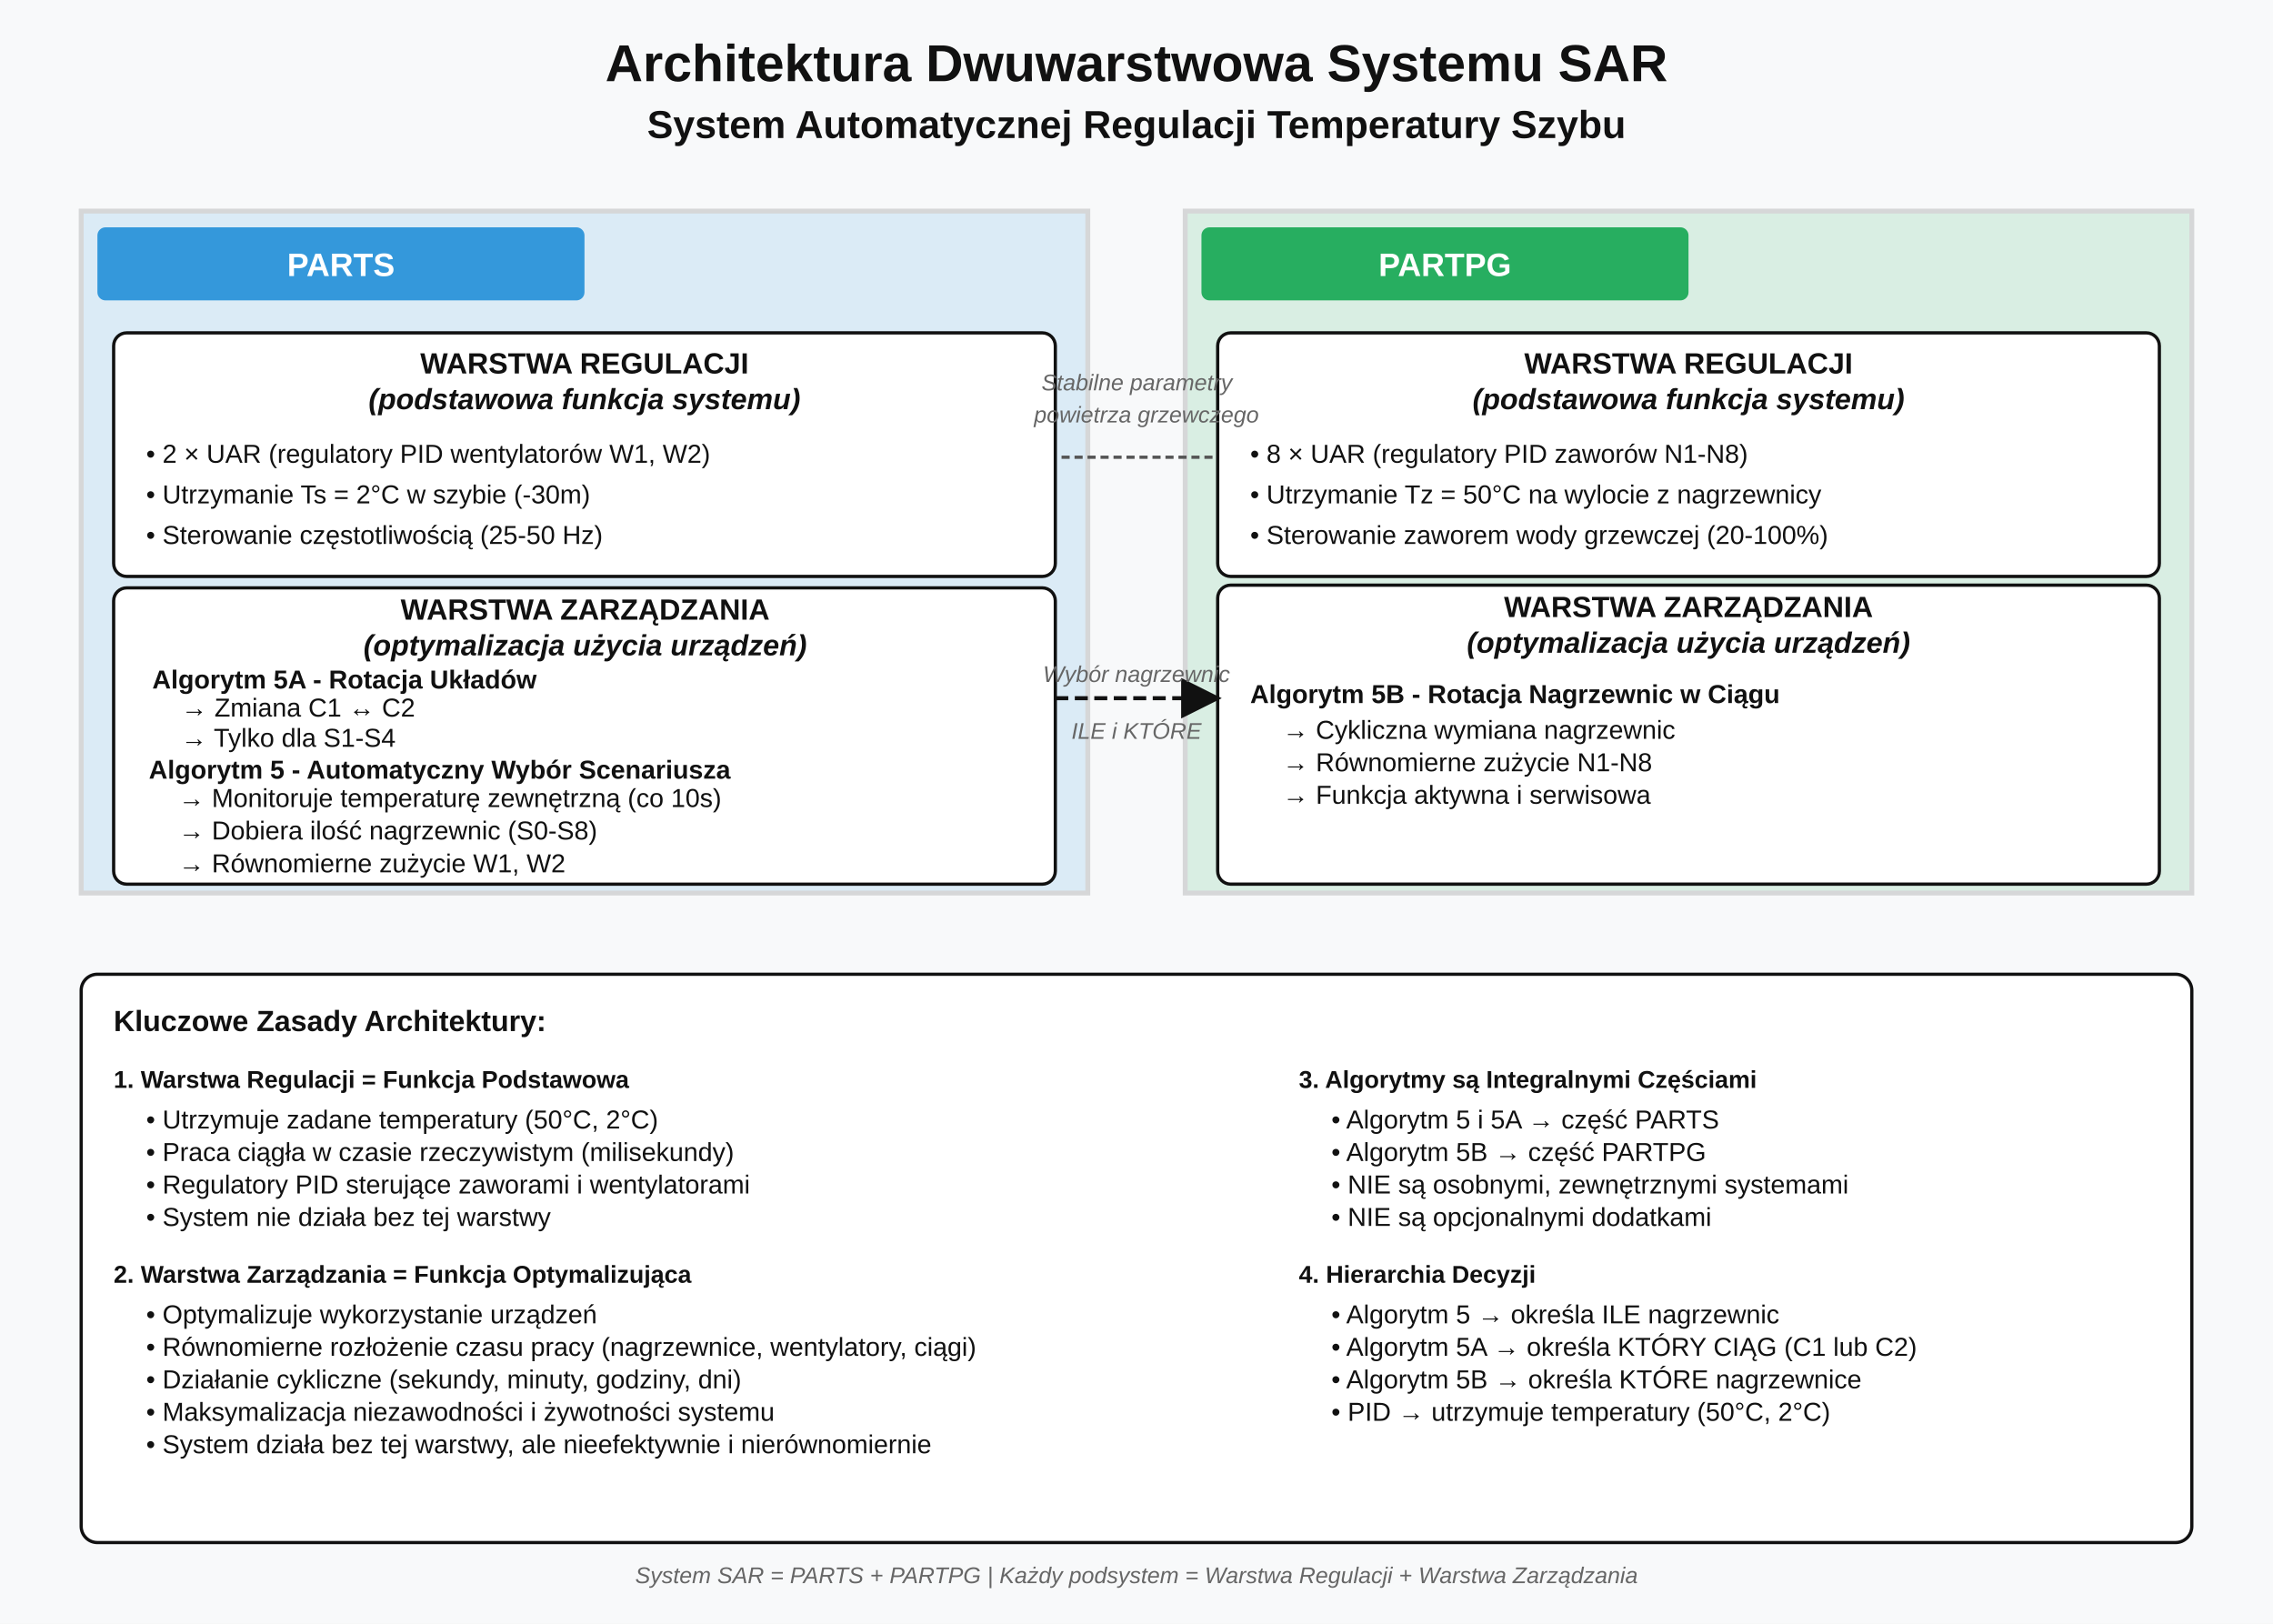
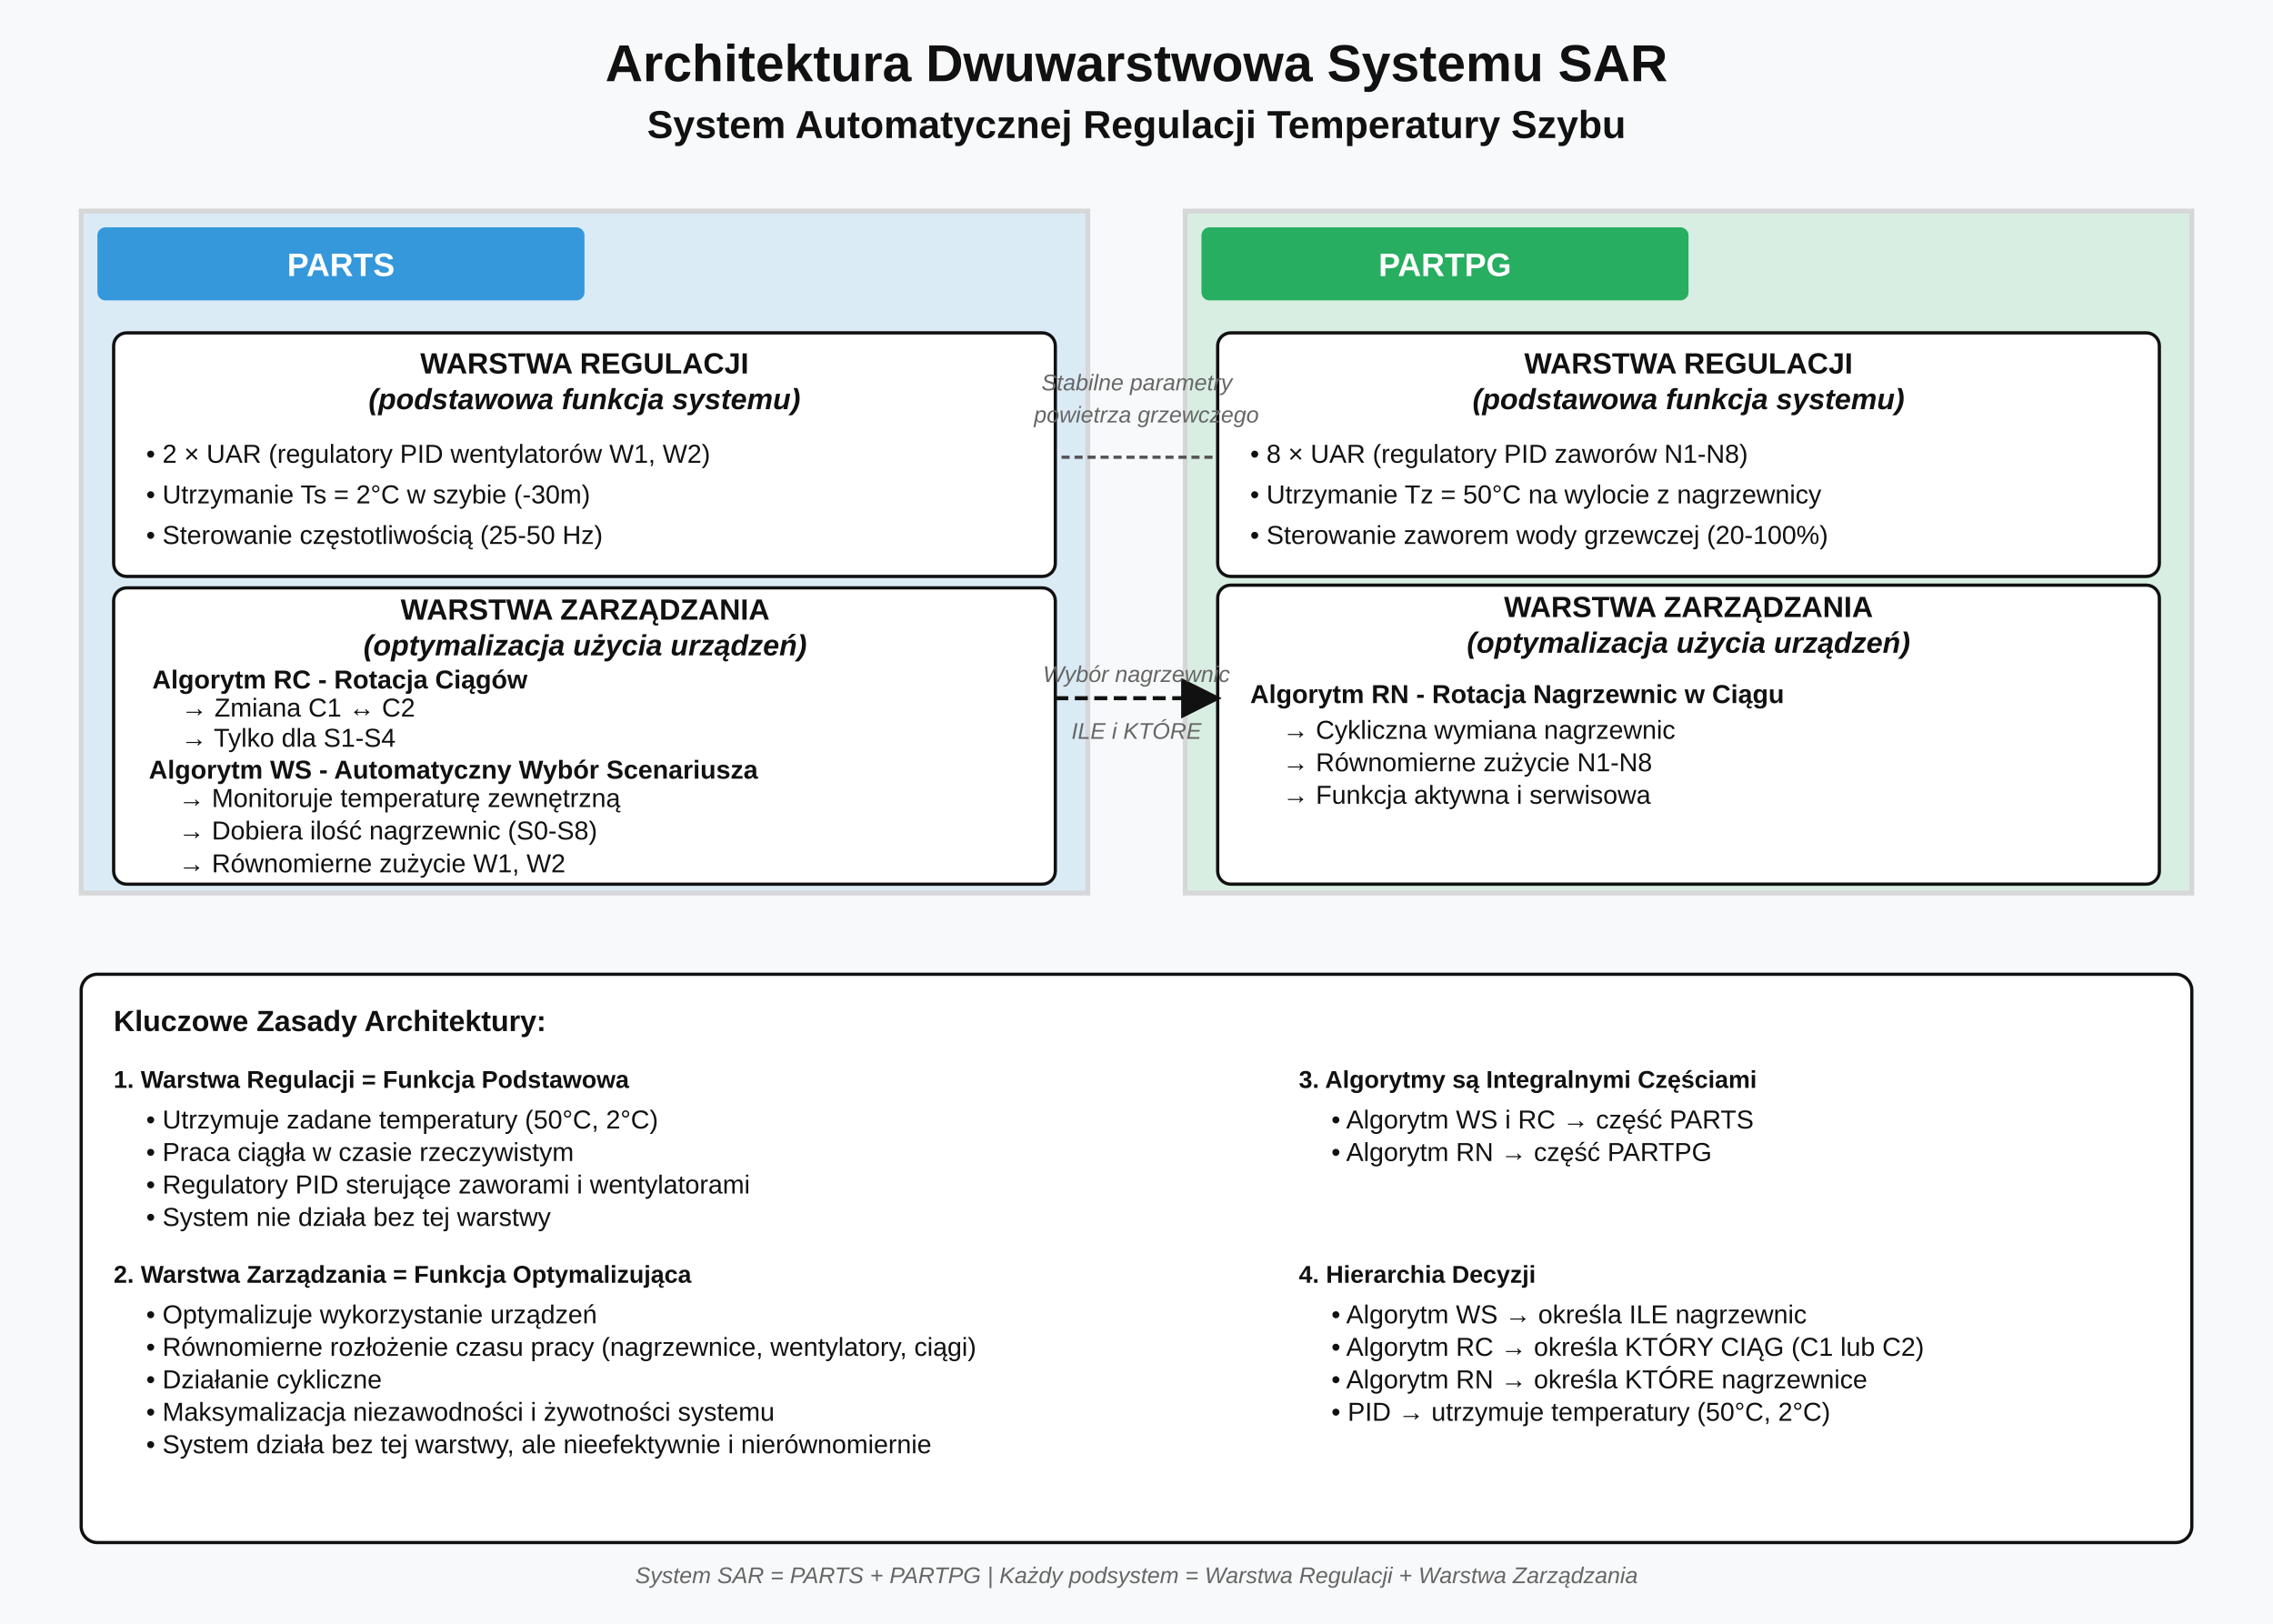
<svg xmlns="http://www.w3.org/2000/svg" viewBox="0 0 1400 1000" width="1400px" height="1000px">
  <defs>
    <marker id="arrowhead" markerWidth="10" markerHeight="10" refX="9" refY="5" orient="auto">
      <path d="M 0 0 L 10 5 L 0 10 z" fill="#111" />
    </marker>
    <style>
    .title { font-family: "Arial", sans-serif; font-weight: 700; font-size: 32px; fill: #111; }
    .subtitle { font-family: "Arial", sans-serif; font-weight: 600; font-size: 24px; fill: #111; }
    .subsystem-title { font-family: "Arial", sans-serif; font-weight: 600; font-size: 20px; fill: #fff; }
    .layer-title { font-family: "Arial", sans-serif; font-weight: 600; font-size: 18px; fill: #111; }
    .component-text { font-family: "Arial", sans-serif; font-size: 16px; fill: #111; }
    .note-text { font-family: "Arial", sans-serif; font-size: 14px; fill: #666; font-style: italic; }
    .legend-text { font-family: "Arial", sans-serif; font-size: 15px; fill: #111; }
    .subsystem-box { stroke: #111; stroke-width: 3px; }
    .layer-box { stroke: #111; stroke-width: 2px; fill: #fff; rx: 8; }
    .arrow { stroke: #111; stroke-width: 2.5px; fill: none; marker-end: url(#arrowhead); }
    .arrow-bi { stroke: #555; stroke-width: 2px; fill: none; stroke-dasharray: 5 3; }
    </style>
  </defs>
  <rect width="1400" height="1000" fill="#f8f9fa" transform="matrix(1, 0, 0, 1, 0, -1.4210854715202004e-14)" />
  <text class="title" x="700" y="50" text-anchor="middle" style="white-space: pre;" transform="matrix(1, 0, 0, 1, 0, -1.4210854715202004e-14)">Architektura Dwuwarstwowa Systemu SAR</text>
  <text class="subtitle" x="700" y="85" text-anchor="middle" style="white-space: pre;" transform="matrix(1, 0, 0, 1, 0, -1.4210854715202004e-14)">System Automatycznej Regulacji Temperatury Szybu</text>
  <rect class="subsystem-box" x="50" y="130" width="620" height="420" fill="#3498db" opacity="0.15" transform="matrix(1, 0, 0, 1, 0, -1.4210854715202004e-14)" />
  <rect x="60" y="140" width="300" height="45" fill="#3498db" rx="5" transform="matrix(1, 0, 0, 1, 0, -1.4210854715202004e-14)" />
  <text class="subsystem-title" x="210" y="170" text-anchor="middle" style="white-space: pre;" transform="matrix(1, 0, 0, 1, 0, -1.4210854715202004e-14)">PARTS</text>
  <rect class="layer-box" x="70" y="205" width="580" height="150" transform="matrix(1, 0, 0, 1, 0, -1.4210854715202004e-14)" />
  <text class="layer-title" x="360" y="230" text-anchor="middle" font-weight="bold" style="white-space: pre;" transform="matrix(1, 0, 0, 1, 0, -1.4210854715202004e-14)">WARSTWA REGULACJI</text>
  <text class="layer-title" x="360" y="252" text-anchor="middle" font-style="italic" style="white-space: pre;" transform="matrix(1, 0, 0, 1, 0, -1.4210854715202004e-14)">(podstawowa funkcja systemu)</text>
  <text class="component-text" x="90" y="285" style="white-space: pre;" transform="matrix(1, 0, 0, 1, 0, -1.4210854715202004e-14)">• 2 × UAR (regulatory PID wentylatorów W1, W2)</text>
  <text class="component-text" x="90" y="310" style="white-space: pre;" transform="matrix(1, 0, 0, 1, 0, -1.4210854715202004e-14)">• Utrzymanie Ts = 2°C w szybie (-30m)</text>
  <text class="component-text" x="90" y="335" style="white-space: pre;" transform="matrix(1, 0, 0, 1, 0, -1.4210854715202004e-14)">• Sterowanie częstotliwością (25-50 Hz)</text>
  <rect class="layer-box" x="70" y="362.045" width="580" height="182.476" fill="#e8f4f8" style="" transform="matrix(1, 0, 0, 1, 0, -1.4210854715202004e-14)" />
  <text class="layer-title" x="360.406" y="381.612" text-anchor="middle" font-weight="bold" style="white-space: pre; font-size: 18px;" transform="matrix(1, 0, 0, 1, 0, -1.4210854715202004e-14)">WARSTWA ZARZĄDZANIA</text>
  <text class="layer-title" x="360.406" y="403.612" text-anchor="middle" font-style="italic" style="white-space: pre; font-size: 18px;" transform="matrix(1, 0, 0, 1, 0, -1.4210854715202004e-14)">(optymalizacja użycia urządzeń)</text>
-   <text class="component-text" x="91.652" y="479.553" font-weight="600" style="white-space: pre; font-size: 16px;" transform="matrix(1, 0, 0, 1, 0, -1.4210854715202004e-14)">Algorytm 5 - Automatyczny Wybór Scenariusza</text>
-   <text class="component-text" x="110" y="497" style="white-space: pre; font-size: 16px;" transform="matrix(1, 0, 0, 1, 0, -1.4210854715202004e-14)">→ Monitoruje temperaturę zewnętrzną (co 10s)</text>
+   <text class="component-text" x="91.652" y="479.553" font-weight="600" style="white-space: pre; font-size: 16px;" transform="matrix(1, 0, 0, 1, 0, -1.4210854715202004e-14)">Algorytm WS - Automatyczny Wybór Scenariusza</text>
+   <text class="component-text" x="110" y="497" style="white-space: pre; font-size: 16px;" transform="matrix(1, 0, 0, 1, 0, -1.4210854715202004e-14)">→ Monitoruje temperaturę zewnętrzną</text>
  <text class="component-text" x="110" y="517" style="white-space: pre; font-size: 16px;" transform="matrix(1, 0, 0, 1, 0, -1.4210854715202004e-14)">→ Dobiera ilość nagrzewnic (S0-S8)</text>
-   <text class="component-text" x="93.753" y="424.029" font-weight="600" style="white-space: pre; font-size: 16px;" transform="matrix(1, 0, 0, 1, 0, -1.4210854715202004e-14)">Algorytm 5A - Rotacja Układów</text>
+   <text class="component-text" x="93.753" y="424.029" font-weight="600" style="white-space: pre; font-size: 16px;" transform="matrix(1, 0, 0, 1, 0, -1.4210854715202004e-14)">Algorytm RC - Rotacja Ciągów</text>
  <text class="component-text" x="111.643" y="441.319" style="white-space: pre; font-size: 16px;" transform="matrix(1, 0, 0, 1, 0, -1.4210854715202004e-14)">→ Zmiana C1 ↔ C2</text>
  <text class="component-text" x="110.004" y="537.239" style="white-space: pre; font-size: 16px;" transform="matrix(1, 0, 0, 1, 0, -1.4210854715202004e-14)">→ Równomierne zużycie W1, W2</text>
  <text class="component-text" x="111.479" y="459.914" style="white-space: pre; font-size: 16px;" transform="matrix(1, 0, 0, 1, 0, -1.4210854715202004e-14)">→ Tylko dla S1-S4</text>
  <rect class="subsystem-box" x="730" y="130" width="620" height="420" fill="#27ae60" opacity="0.15" transform="matrix(1, 0, 0, 1, 0, -1.4210854715202004e-14)" />
  <rect x="740" y="140" width="300" height="45" fill="#27ae60" rx="5" transform="matrix(1, 0, 0, 1, 0, -1.4210854715202004e-14)" />
  <text class="subsystem-title" x="890" y="170" text-anchor="middle" style="white-space: pre;" transform="matrix(1, 0, 0, 1, 0, -1.4210854715202004e-14)">PARTPG</text>
  <rect class="layer-box" x="750" y="205" width="580" height="150" transform="matrix(1, 0, 0, 1, 0, -1.4210854715202004e-14)" />
  <text class="layer-title" x="1040" y="230" text-anchor="middle" font-weight="bold" style="white-space: pre;" transform="matrix(1, 0, 0, 1, 0, -1.4210854715202004e-14)">WARSTWA REGULACJI</text>
  <text class="layer-title" x="1040" y="252" text-anchor="middle" font-style="italic" style="white-space: pre;" transform="matrix(1, 0, 0, 1, 0, -1.4210854715202004e-14)">(podstawowa funkcja systemu)</text>
  <text class="component-text" x="770" y="285" style="white-space: pre;" transform="matrix(1, 0, 0, 1, 0, -1.4210854715202004e-14)">• 8 × UAR (regulatory PID zaworów N1-N8)</text>
  <text class="component-text" x="770" y="310" style="white-space: pre;" transform="matrix(1, 0, 0, 1, 0, -1.4210854715202004e-14)">• Utrzymanie Tz = 50°C na wylocie z nagrzewnicy</text>
  <text class="component-text" x="770" y="335" style="white-space: pre;" transform="matrix(1, 0, 0, 1, 0, -1.4210854715202004e-14)">• Sterowanie zaworem wody grzewczej (20-100%)</text>
  <rect class="layer-box" x="750" y="360.373" width="580" height="184.14" fill="#d5f4e6" style="" transform="matrix(1, 0, 0, 1, 0, -1.4210854715202004e-14)" />
  <text class="layer-title" x="1040" y="380" text-anchor="middle" font-weight="bold" style="white-space: pre; font-size: 18px;" transform="matrix(1, 0, 0, 1, 0, -1.4210854715202004e-14)">WARSTWA ZARZĄDZANIA</text>
  <text class="layer-title" x="1040" y="402" text-anchor="middle" font-style="italic" style="white-space: pre; font-size: 18px;" transform="matrix(1, 0, 0, 1, 0, -1.4210854715202004e-14)">(optymalizacja użycia urządzeń)</text>
-   <text class="component-text" x="770" y="433" font-weight="600" style="white-space: pre; font-size: 16px;" transform="matrix(1, 0, 0, 1, 0, -1.4210854715202004e-14)">Algorytm 5B - Rotacja Nagrzewnic w Ciągu</text>
+   <text class="component-text" x="770" y="433" font-weight="600" style="white-space: pre; font-size: 16px;" transform="matrix(1, 0, 0, 1, 0, -1.4210854715202004e-14)">Algorytm RN - Rotacja Nagrzewnic w Ciągu</text>
  <text class="component-text" x="790" y="455" style="white-space: pre; font-size: 16px;" transform="matrix(1, 0, 0, 1, 0, -1.4210854715202004e-14)">→ Cykliczna wymiana nagrzewnic</text>
  <text class="component-text" x="790" y="475" style="white-space: pre; font-size: 16px;" transform="matrix(1, 0, 0, 1, 0, -1.4210854715202004e-14)">→ Równomierne zużycie N1-N8</text>
  <text class="component-text" x="790" y="495" style="white-space: pre; font-size: 16px;" transform="matrix(1, 0, 0, 1, 0, -1.4210854715202004e-14)">→ Funkcja aktywna i serwisowa</text>
  <path class="arrow" d="M 650 430 L 750 430" stroke-dasharray="8 4" transform="matrix(1, 0, 0, 1, 0, -1.4210854715202004e-14)" />
  <text class="note-text" x="700" y="420" text-anchor="middle" style="white-space: pre;" transform="matrix(1, 0, 0, 1, 0, -1.4210854715202004e-14)">Wybór nagrzewnic</text>
  <text class="note-text" x="700" y="455" text-anchor="middle" style="white-space: pre;" transform="matrix(1, 0, 0, 1, 0, -1.4210854715202004e-14)">ILE i KTÓRE</text>
  <path class="arrow-bi" d="M 653.833 281.592 L 748.36 281.592" style="" transform="matrix(1, 0, 0, 1, 0, -1.4210854715202004e-14)" />
  <text class="note-text" x="700.242" y="240.402" text-anchor="middle" style="white-space: pre; font-size: 14px;" transform="matrix(1, 0, 0, 1, 0, -1.4210854715202004e-14)">Stabilne parametry</text>
  <text class="note-text" x="706.125" y="260.197" text-anchor="middle" style="white-space: pre; font-size: 14px;" transform="matrix(1, 0, 0, 1, 0, -1.4210854715202004e-14)">powietrza grzewczego</text>
  <rect x="50" y="600" width="1300" height="350" fill="#fff" stroke="#111" stroke-width="2" rx="10" transform="matrix(1, 0, 0, 1, 0, -1.4210854715202004e-14)" />
  <text class="layer-title" x="70" y="635" font-weight="bold" style="white-space: pre;" transform="matrix(1, 0, 0, 1, 0, -1.4210854715202004e-14)">Kluczowe Zasady Architektury:</text>
  <text class="legend-text" x="70" y="670" font-weight="600" style="white-space: pre;" transform="matrix(1, 0, 0, 1, 0, -1.4210854715202004e-14)">1. Warstwa Regulacji = Funkcja Podstawowa</text>
  <text class="component-text" x="90" y="695" style="white-space: pre;" transform="matrix(1, 0, 0, 1, 0, -1.4210854715202004e-14)">• Utrzymuje zadane temperatury (50°C, 2°C)</text>
-   <text class="component-text" x="90" y="715" style="white-space: pre;" transform="matrix(1, 0, 0, 1, 0, -1.4210854715202004e-14)">• Praca ciągła w czasie rzeczywistym (milisekundy)</text>
+   <text class="component-text" x="90" y="715" style="white-space: pre;" transform="matrix(1, 0, 0, 1, 0, -1.4210854715202004e-14)">• Praca ciągła w czasie rzeczywistym</text>
  <text class="component-text" x="90" y="735" style="white-space: pre;" transform="matrix(1, 0, 0, 1, 0, -1.4210854715202004e-14)">• Regulatory PID sterujące zaworami i wentylatorami</text>
  <text class="component-text" x="90" y="755" style="white-space: pre;" transform="matrix(1, 0, 0, 1, 0, -1.4210854715202004e-14)">• System nie działa bez tej warstwy</text>
  <text class="legend-text" x="70" y="790" font-weight="600" style="white-space: pre;" transform="matrix(1, 0, 0, 1, 0, -1.4210854715202004e-14)">2. Warstwa Zarządzania = Funkcja Optymalizująca</text>
  <text class="component-text" x="90" y="815" style="white-space: pre;" transform="matrix(1, 0, 0, 1, 0, -1.4210854715202004e-14)">• Optymalizuje wykorzystanie urządzeń</text>
  <text class="component-text" x="90" y="835" style="white-space: pre;" transform="matrix(1, 0, 0, 1, 0, -1.4210854715202004e-14)">• Równomierne rozłożenie czasu pracy (nagrzewnice, wentylatory, ciągi)</text>
-   <text class="component-text" x="90" y="855" style="white-space: pre;" transform="matrix(1, 0, 0, 1, 0, -1.4210854715202004e-14)">• Działanie cykliczne (sekundy, minuty, godziny, dni)</text>
+   <text class="component-text" x="90" y="855" style="white-space: pre;" transform="matrix(1, 0, 0, 1, 0, -1.4210854715202004e-14)">• Działanie cykliczne</text>
  <text class="component-text" x="90" y="875" style="white-space: pre;" transform="matrix(1, 0, 0, 1, 0, -1.4210854715202004e-14)">• Maksymalizacja niezawodności i żywotności systemu</text>
  <text class="component-text" x="90" y="895" style="white-space: pre;" transform="matrix(1, 0, 0, 1, 0, -1.4210854715202004e-14)">• System działa bez tej warstwy, ale nieefektywnie i nierównomiernie</text>
  <text class="legend-text" x="800" y="670" font-weight="600" style="white-space: pre;" transform="matrix(1, 0, 0, 1, 0, -1.4210854715202004e-14)">3. Algorytmy są Integralnymi Częściami</text>
-   <text class="component-text" x="820" y="695" style="white-space: pre;" transform="matrix(1, 0, 0, 1, 0, -1.4210854715202004e-14)">• Algorytm 5 i 5A → część PARTS</text>
-   <text class="component-text" x="820" y="715" style="white-space: pre;" transform="matrix(1, 0, 0, 1, 0, -1.4210854715202004e-14)">• Algorytm 5B → część PARTPG</text>
-   <text class="component-text" x="820" y="735" style="white-space: pre;" transform="matrix(1, 0, 0, 1, 0, -1.4210854715202004e-14)">• NIE są osobnymi, zewnętrznymi systemami</text>
-   <text class="component-text" x="820" y="755" style="white-space: pre;" transform="matrix(1, 0, 0, 1, 0, -1.4210854715202004e-14)">• NIE są opcjonalnymi dodatkami</text>
+   <text class="component-text" x="820" y="695" style="white-space: pre;" transform="matrix(1, 0, 0, 1, 0, -1.4210854715202004e-14)">• Algorytm WS i RC → część PARTS</text>
+   <text class="component-text" x="820" y="715" style="white-space: pre;" transform="matrix(1, 0, 0, 1, 0, -1.4210854715202004e-14)">• Algorytm RN → część PARTPG</text>
  <text class="legend-text" x="800" y="790" font-weight="600" style="white-space: pre;" transform="matrix(1, 0, 0, 1, 0, -1.4210854715202004e-14)">4. Hierarchia Decyzji</text>
-   <text class="component-text" x="820" y="815" style="white-space: pre;" transform="matrix(1, 0, 0, 1, 0, -1.4210854715202004e-14)">• Algorytm 5 → określa ILE nagrzewnic</text>
-   <text class="component-text" x="820" y="835" style="white-space: pre;" transform="matrix(1, 0, 0, 1, 0, -1.4210854715202004e-14)">• Algorytm 5A → określa KTÓRY CIĄG (C1 lub C2)</text>
-   <text class="component-text" x="820" y="855" style="white-space: pre;" transform="matrix(1, 0, 0, 1, 0, -1.4210854715202004e-14)">• Algorytm 5B → określa KTÓRE nagrzewnice</text>
+   <text class="component-text" x="820" y="815" style="white-space: pre;" transform="matrix(1, 0, 0, 1, 0, -1.4210854715202004e-14)">• Algorytm WS → określa ILE nagrzewnic</text>
+   <text class="component-text" x="820" y="835" style="white-space: pre;" transform="matrix(1, 0, 0, 1, 0, -1.4210854715202004e-14)">• Algorytm RC → określa KTÓRY CIĄG (C1 lub C2)</text>
+   <text class="component-text" x="820" y="855" style="white-space: pre;" transform="matrix(1, 0, 0, 1, 0, -1.4210854715202004e-14)">• Algorytm RN → określa KTÓRE nagrzewnice</text>
  <text class="component-text" x="820" y="875" style="white-space: pre;" transform="matrix(1, 0, 0, 1, 0, -1.4210854715202004e-14)">• PID → utrzymuje temperatury (50°C, 2°C)</text>
  <text class="note-text" x="700" y="975" text-anchor="middle" style="white-space: pre;" transform="matrix(1, 0, 0, 1, 0, -1.4210854715202004e-14)">System SAR = PARTS + PARTPG | Każdy podsystem = Warstwa Regulacji + Warstwa Zarządzania</text>
</svg>
